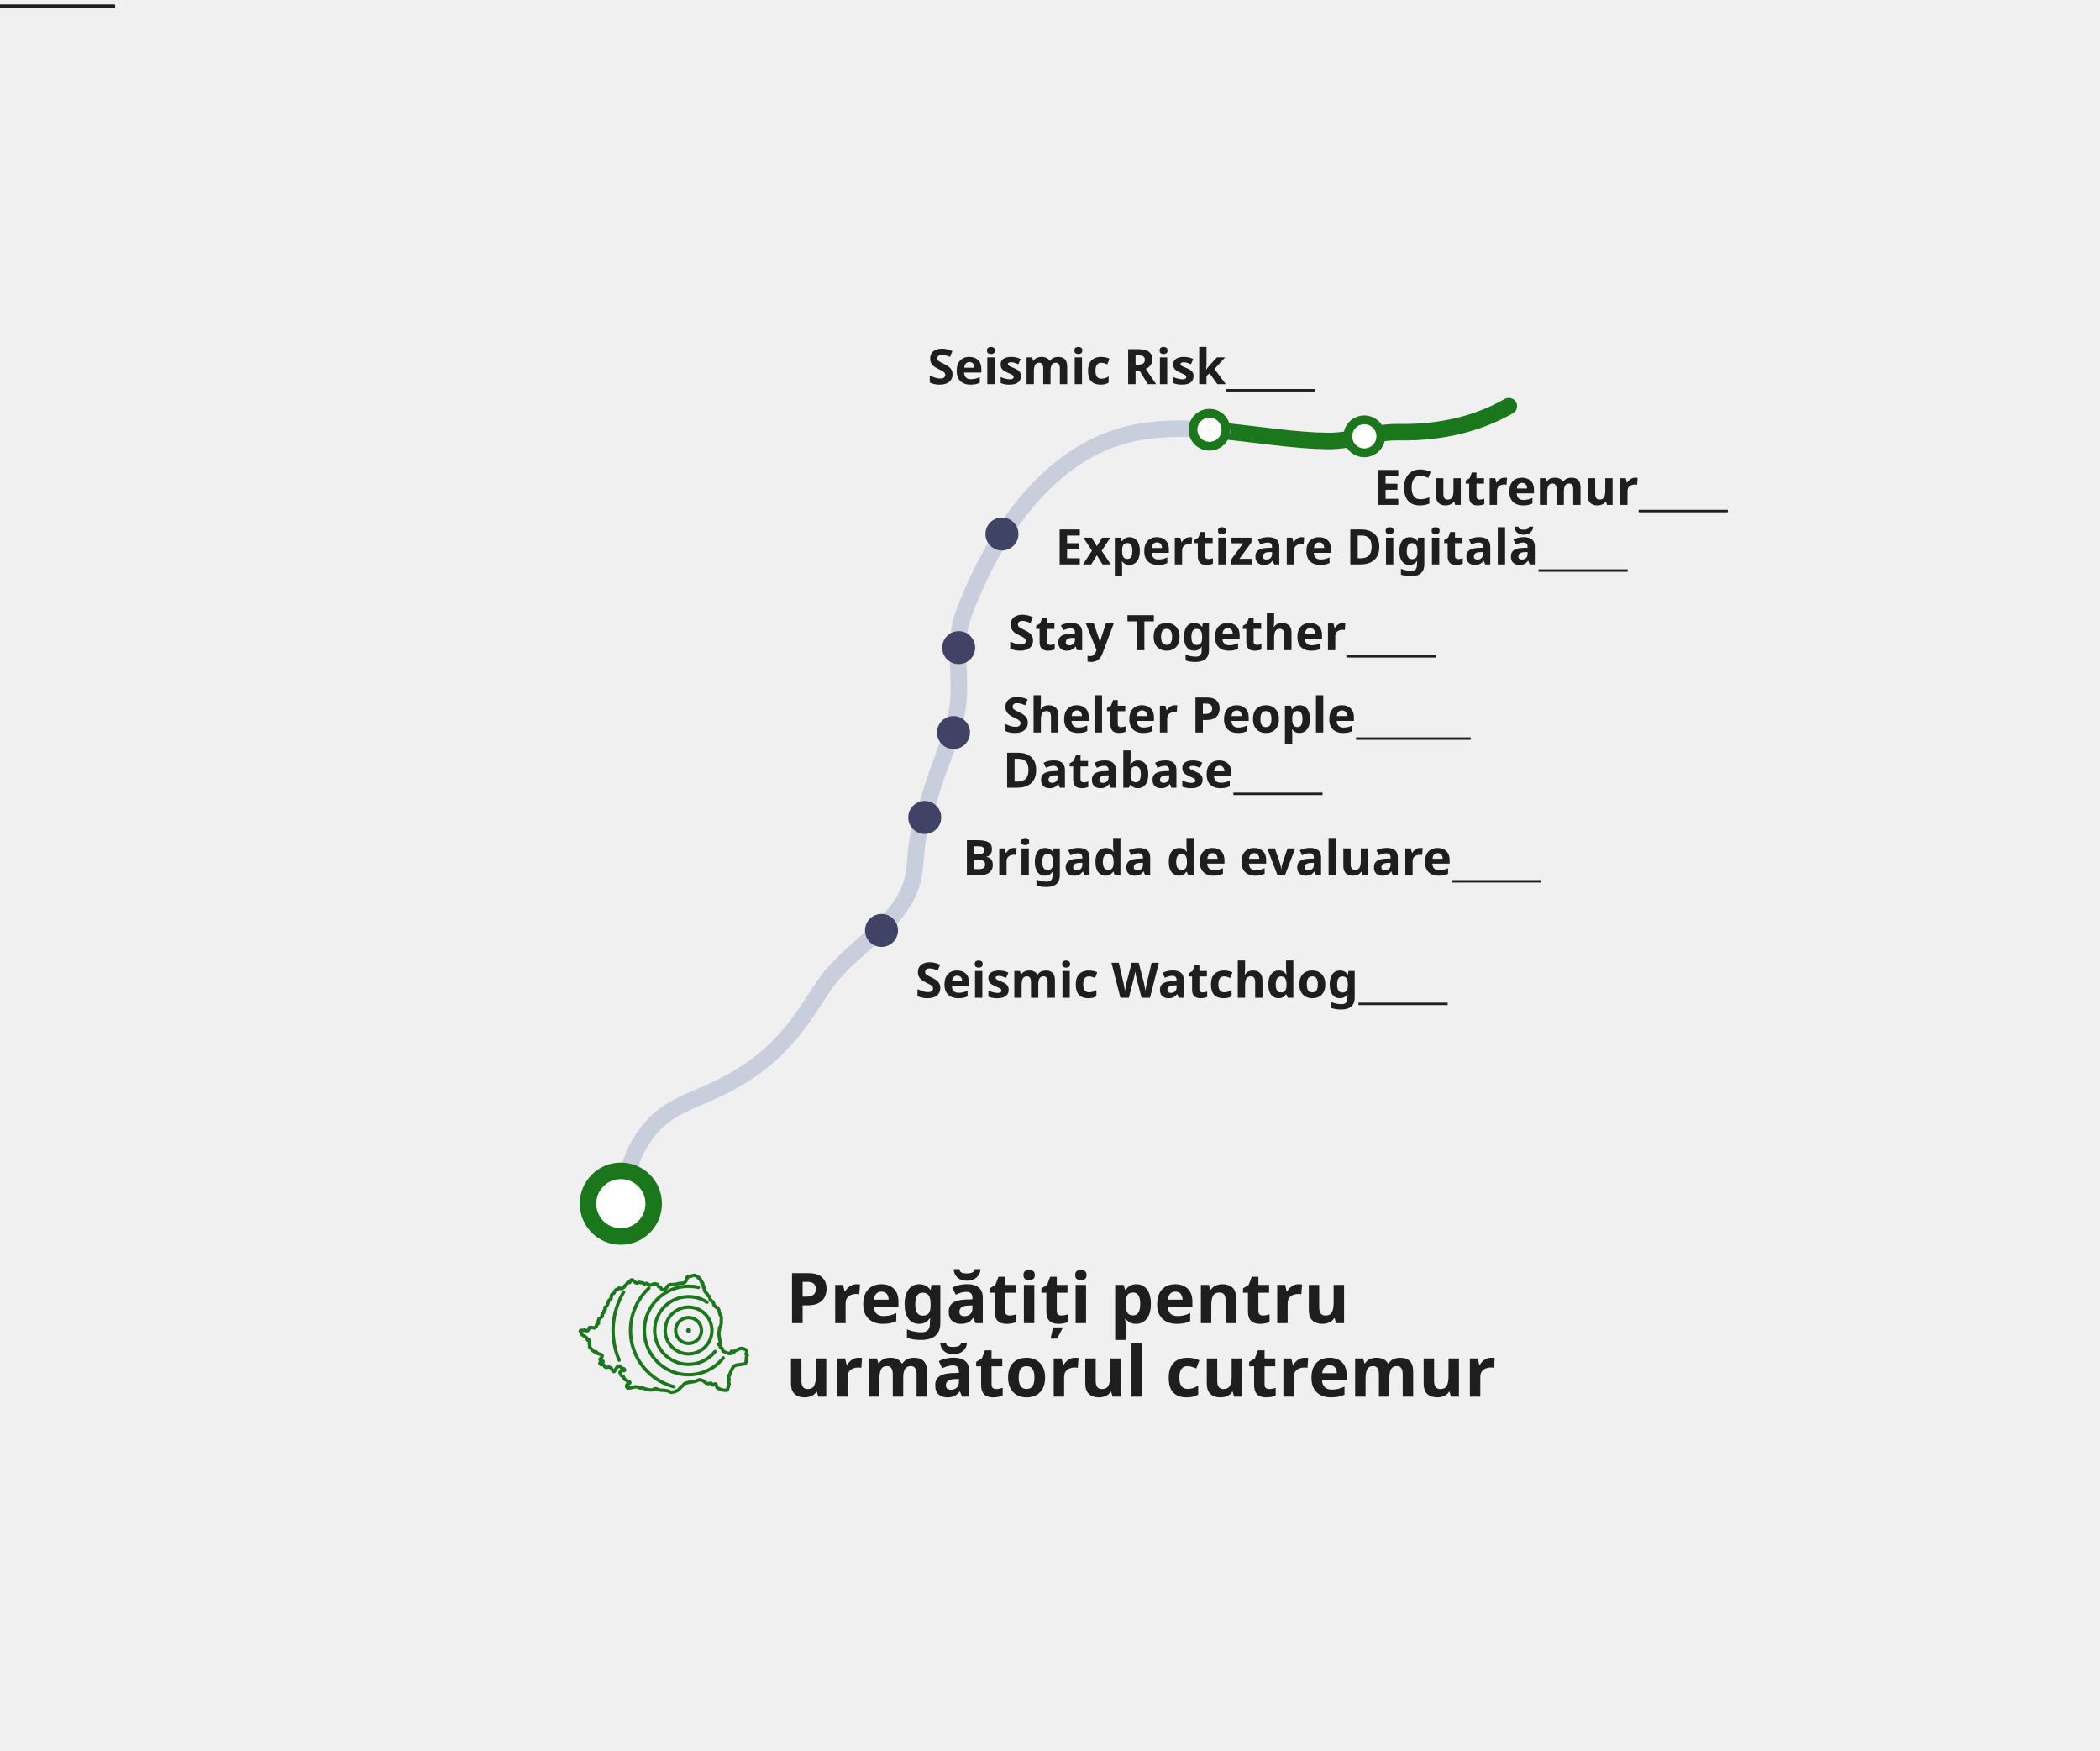
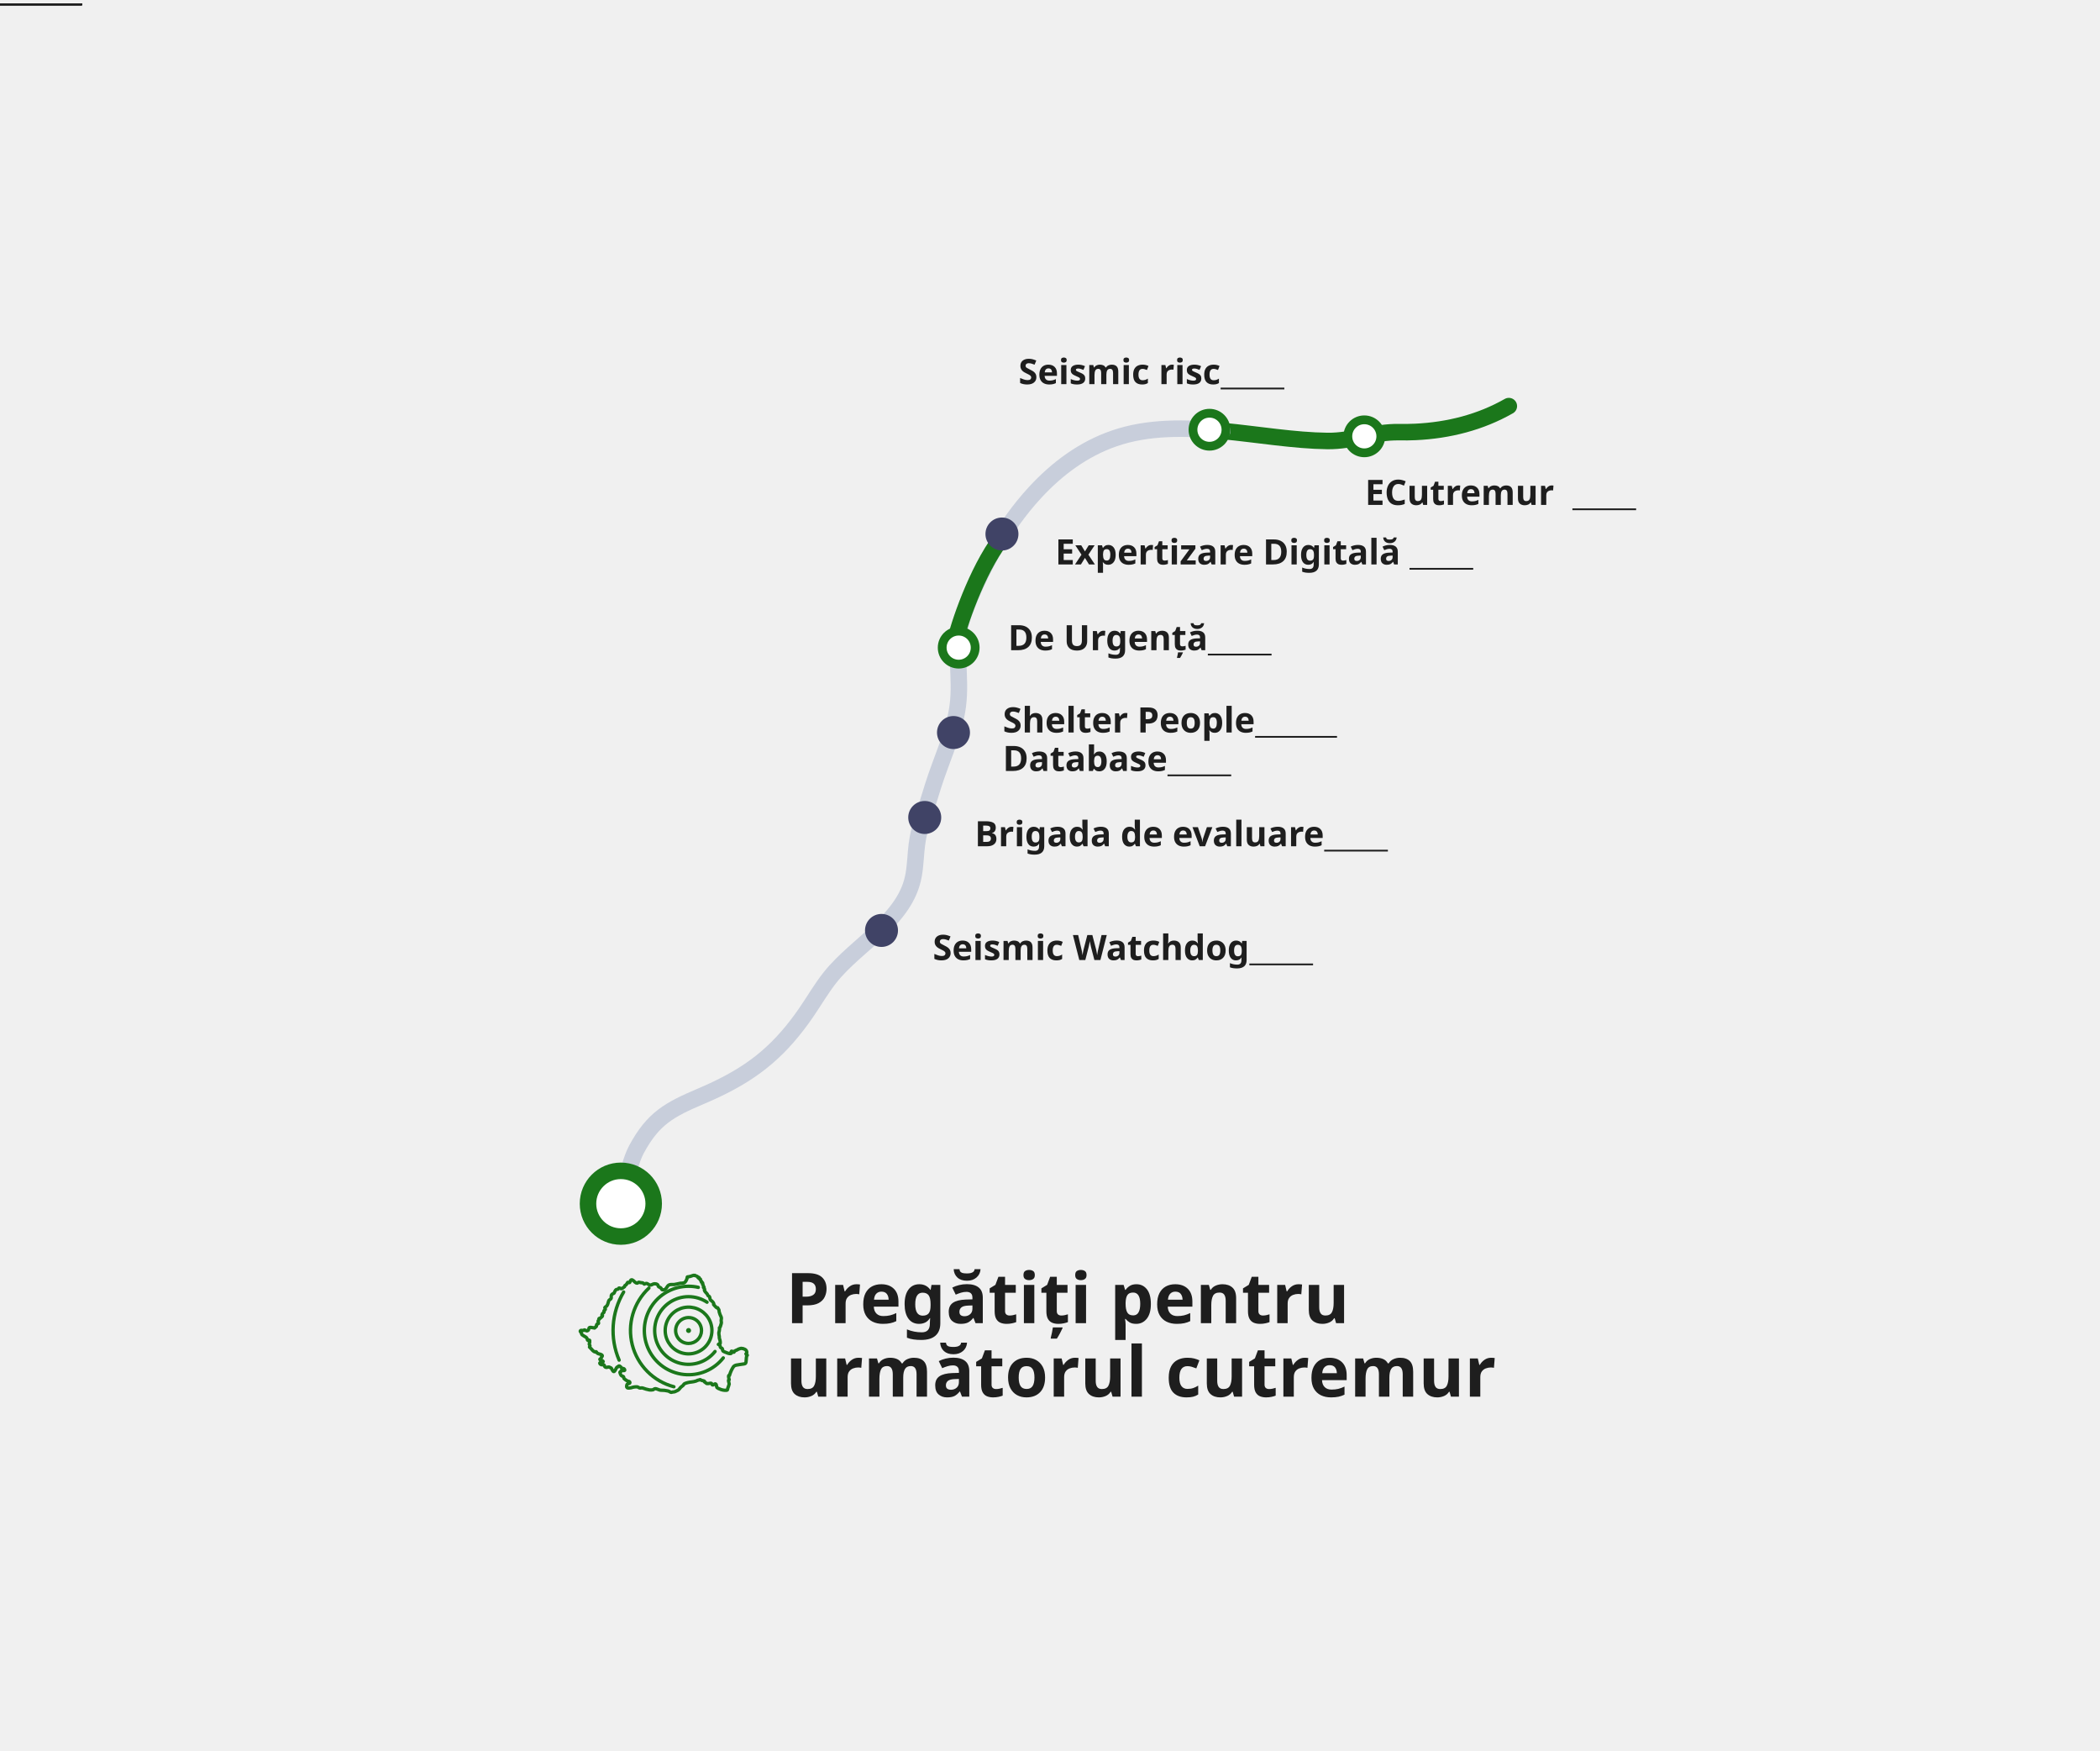
<svg xmlns="http://www.w3.org/2000/svg" viewBox="0 0 1200 1000" fill="none">
  <g id="segment-environment-02-pregatiti-pentru-urmatorul-cutremur">
    <g id="Group 1171">
      <g id="Group 1119">
        <path id="Vector" d="M862.188 232C846.105 241.172 827.861 245.872 808.863 246.751C805.797 246.902 802.731 246.927 799.641 246.877C784.764 246.625 773.154 252.104 758.554 251.928C739.556 251.702 719 248.183 698.494 246.198" stroke="#1B771B" stroke-width="9.428" stroke-miterlimit="10" stroke-linecap="round" stroke-linejoin="round" />
        <path id="Vector_2" d="M698.468 246.199C677.234 244.163 656.024 243.761 636.65 250.471C619.159 256.502 604.132 267.609 591.467 281.33C573.022 301.308 559.552 326.864 550.707 350.587C544.977 365.941 548.571 381.22 547.842 397.026C547.741 399.137 547.565 401.273 547.289 403.409C545.153 419.291 537.79 434.193 533.116 449.195C530.502 457.588 527.914 465.755 525.552 474.224C523.944 479.979 523.592 485.306 523.165 490.709C522.913 493.699 522.662 496.69 522.109 499.781C517.686 525.539 489.742 539.033 474.413 558.282C469.312 564.69 465.266 571.802 460.617 578.537C459.009 580.874 457.401 583.085 455.767 585.221C440.664 604.998 424.858 615.929 400.608 626.233C382.515 633.922 373.217 638.898 363.668 656.69C357.787 667.671 355.149 691.217 352.561 699.711" stroke="#C8CEDB" stroke-width="9.428" stroke-miterlimit="10" stroke-linecap="round" stroke-linejoin="round" />
+         <path id="Vector 2" d="M546 365.5C549 353 560.5 321 574.319 305.066" stroke="#1B771B" stroke-width="9.43" />
        <path id="Vector_3" d="M354.772 706.421C365.139 706.421 373.544 698.016 373.544 687.649C373.544 677.282 365.139 668.877 354.772 668.877C344.404 668.877 336 677.282 336 687.649C336 698.016 344.404 706.421 354.772 706.421Z" fill="white" stroke="#1B771B" stroke-width="9.428" stroke-miterlimit="10" stroke-linecap="round" stroke-linejoin="round" />
        <path id="Vector_4" d="M503.715 540.968C508.919 540.968 513.138 536.749 513.138 531.545C513.138 526.34 508.919 522.121 503.715 522.121C498.51 522.121 494.291 526.34 494.291 531.545C494.291 536.749 498.51 540.968 503.715 540.968Z" fill="#404366" />
        <path id="Vector_5" d="M528.417 476.435C533.621 476.435 537.84 472.216 537.84 467.011C537.84 461.807 533.621 457.588 528.417 457.588C523.212 457.588 518.993 461.807 518.993 467.011C518.993 472.216 523.212 476.435 528.417 476.435Z" fill="#404366" />
-         <path id="Vector_6" d="M544.851 427.911C550.056 427.911 554.275 423.692 554.275 418.487C554.275 413.283 550.056 409.063 544.851 409.063C539.647 409.063 535.428 413.283 535.428 418.487C535.428 423.692 539.647 427.911 544.851 427.911Z" fill="#404366" />
-         <path id="Vector_7" d="M547.818 379.411C553.023 379.411 557.242 375.192 557.242 369.988C557.242 364.783 553.023 360.564 547.818 360.564C542.614 360.564 538.395 364.783 538.395 369.988C538.395 375.192 542.614 379.411 547.818 379.411Z" fill="#404366" />
+         <path id="Vector_6" d="M544.851 427.911C550.056 427.911 554.275 423.691 554.275 418.487C554.275 413.282 550.056 409.063 544.851 409.063C539.647 409.063 535.428 413.282 535.428 418.487C535.428 423.691 539.647 427.911 544.851 427.911Z" fill="#404366" />
+         <path id="Vector_7" d="M547.818 379.411C553.023 379.411 557.242 375.192 557.242 369.988C557.242 364.783 553.023 360.564 547.818 360.564C542.614 360.564 538.395 364.783 538.395 369.988C538.395 375.192 542.614 379.411 547.818 379.411Z" fill="white" stroke="#1B771B" stroke-width="5.026" stroke-miterlimit="10" stroke-linecap="round" stroke-linejoin="round" />
        <path id="Vector_8" d="M572.545 314.5C577.749 314.5 581.968 310.281 581.968 305.077C581.968 299.872 577.749 295.653 572.545 295.653C567.34 295.653 563.121 299.872 563.121 305.077C563.121 310.281 567.34 314.5 572.545 314.5Z" fill="#404366" />
-         <path id="Vector_9" d="M691.131 254.919C696.335 254.919 700.554 250.699 700.554 245.495C700.554 240.291 696.335 236.071 691.131 236.071C685.926 236.071 681.707 240.291 681.707 245.495C681.707 250.699 685.926 254.919 691.131 254.919Z" fill="white" stroke="#1B771B" stroke-width="5.026" stroke-miterlimit="10" stroke-linecap="round" stroke-linejoin="round" />
+         <path id="Vector_9" d="M691.131 254.919C696.335 254.919 700.554 250.699 700.554 245.495C700.554 240.29 696.335 236.071 691.131 236.071C685.926 236.071 681.707 240.29 681.707 245.495C681.707 250.699 685.926 254.919 691.131 254.919Z" fill="white" stroke="#1B771B" stroke-width="5.026" stroke-miterlimit="10" stroke-linecap="round" stroke-linejoin="round" />
        <path id="Vector_10" d="M779.611 258.687C784.816 258.687 789.035 254.468 789.035 249.264C789.035 244.059 784.816 239.84 779.611 239.84C774.407 239.84 770.188 244.059 770.188 249.264C770.188 254.468 774.407 258.687 779.611 258.687Z" fill="white" stroke="#1B771B" stroke-width="5.026" stroke-miterlimit="10" stroke-linecap="round" stroke-linejoin="round" />
      </g>
-       <text class="btn-project" text-decoration="underline" cursor="pointer" data-projectid="1" id="ECutremur" fill="#1E1E1E" xml:space="preserve" style="white-space: pre" font-family="Titillium Web" font-size="28" font-weight="600" letter-spacing="0px">
-         <tspan x="785" y="288.45">ECutremur</tspan>
+       <text class="btn-project" text-decoration="underline" cursor="pointer" data-projectid="1" id="ECutremur" fill="#1E1E1E" xml:space="preserve" style="white-space: pre" font-family="Titillium Web" font-size="20" font-weight="600" letter-spacing="0px">
+         <tspan x="780" y="288.45">ECutremur  </tspan>
      </text>
-       <text class="btn-project" text-decoration="underline" cursor="pointer" data-projectid="2" id="Seismic Risk" fill="#1E1E1E" xml:space="preserve" style="white-space: pre" font-family="Titillium Web" font-size="28" font-weight="600" letter-spacing="0px">
-         <tspan x="530" y="219.45">Seismic Risk</tspan>
+       <text class="btn-project" text-decoration="underline" cursor="pointer" data-projectid="2" id="Seismic risc" fill="#1E1E1E" xml:space="preserve" style="white-space: pre" font-family="Titillium Web" font-size="20" font-weight="600" letter-spacing="0px">
+         <tspan x="582" y="219.45">Seismic risc</tspan>
      </text>
-       <text class="btn-project" text-decoration="underline" cursor="pointer" data-projectid="3" id="Expertizare DigitalÄ" fill="#1E1E1E" xml:space="preserve" style="white-space: pre" font-family="Titillium Web" font-size="28" font-weight="600" letter-spacing="0px">
-         <tspan x="603" y="322.45">Expertizare Digitală</tspan>
+       <text class="btn-project" text-decoration="underline" cursor="pointer" data-projectid="3" id="Expertizare DigitalÄ" fill="#1E1E1E" xml:space="preserve" style="white-space: pre" font-family="Titillium Web" font-size="20" font-weight="600" letter-spacing="0px">
+         <tspan x="603" y="322.45">Expertizare Digitală </tspan>
      </text>
-       <text class="btn-project" text-decoration="underline" cursor="pointer" data-projectid="4" id="Stay Together" fill="#1E1E1E" xml:space="preserve" style="white-space: pre" font-family="Titillium Web" font-size="28" font-weight="600" letter-spacing="0px">
-         <tspan x="576" y="371.45">Stay Together</tspan>
+       <text class="btn-project" text-decoration="underline" cursor="pointer" data-projectid="4" id="De UrgenÈÄ" fill="#1E1E1E" xml:space="preserve" style="white-space: pre" font-family="Titillium Web" font-size="20" font-weight="600" letter-spacing="0px">
+         <tspan x="576" y="371.45">De Urgență</tspan>
      </text>
-       <text class="btn-project" text-decoration="underline" cursor="pointer" data-projectid="5" id="Shelter Peopleâ¨Database" fill="#1E1E1E" xml:space="preserve" style="white-space: pre" font-family="Titillium Web" font-size="28" font-weight="600" letter-spacing="0px">
-         <tspan x="573" y="418.45">Shelter People</tspan>
-         <tspan x="573" y="450">Database</tspan>
+       <text class="btn-project" text-decoration="underline" cursor="pointer" data-projectid="5" id="Shelter Peopleâ¨Database" fill="#1E1E1E" xml:space="preserve" style="white-space: pre" font-family="Titillium Web" font-size="20" font-weight="600" letter-spacing="0px">
+         <tspan x="573" y="418.45">Shelter People + </tspan>
+         <tspan x="573" y="440.45">Database</tspan>
      </text>
-       <text class="btn-project" text-decoration="underline" cursor="pointer" data-projectid="6" id="Brigada de evaluare" fill="#1E1E1E" xml:space="preserve" style="white-space: pre" font-family="Titillium Web" font-size="28" font-weight="600" letter-spacing="0px">
-         <tspan x="550" y="500">Brigada de evaluare</tspan>
+       <text class="btn-project" text-decoration="underline" cursor="pointer" data-projectid="6" id="Brigada de evaluare" fill="#1E1E1E" xml:space="preserve" style="white-space: pre" font-family="Titillium Web" font-size="20" font-weight="600" letter-spacing="0px">
+         <tspan x="557" y="483.45">Brigada de evaluare</tspan>
      </text>
-       <text class="btn-project" text-decoration="underline" cursor="pointer" data-projectid="7" id="Seismic Watchdog" fill="#1E1E1E" xml:space="preserve" style="white-space: pre" font-family="Titillium Web" font-size="28" font-weight="600" letter-spacing="0px">
-         <tspan x="523" y="570">Seismic Watchdog</tspan>
+       <text class="btn-project" text-decoration="underline" cursor="pointer" data-projectid="7" id="Seismic Watchdog" fill="#1E1E1E" xml:space="preserve" style="white-space: pre" font-family="Titillium Web" font-size="20" font-weight="600" letter-spacing="0px">
+         <tspan x="533" y="548.45">Seismic+ Watchdog</tspan>
      </text>
      <text id="PregÄtiÈi pentru â¨urmÄtorul cutremur" fill="#1E1E1E" xml:space="preserve" style="white-space: pre" font-family="Titillium Web" font-size="40" font-weight="600" letter-spacing="0px">
-         <tspan x="449" y="755.9">Pregătiți pentru</tspan>
+         <tspan x="449" y="755.9">Pregătiți pentru  + </tspan>
        <tspan x="449" y="797.9">următorul cutremur</tspan>
      </text>
      <g id="icon-pregatiti-pentru-urmatorul-cutremur 1">
-         <path id="Vector_11" d="M416.999 785.269C416.999 785.43 416.886 785.591 416.87 785.768C415.807 785.188 416.628 788.007 416.677 788.248C415.823 787.942 416.677 790.246 416.677 790.648C416.464 791.487 416.195 792.31 415.871 793.113C415.71 793.966 415.871 794.224 414.937 794.256C413.612 794.307 412.296 794.031 411.104 793.451C410.57 793.296 410.08 793.02 409.67 792.645C409.364 792.227 409.525 791.035 408.978 790.68C408.43 790.326 407.979 791.083 407.625 791.164C406.562 791.389 407.094 790.616 406.417 790.246C406.095 790.085 405.386 790.358 405 790.374C404.61 790.431 404.214 790.431 403.824 790.374C403.599 790.278 403.599 790.181 403.405 790.052C403.248 789.949 403.098 789.836 402.954 789.714C402.809 789.585 402.697 789.601 402.552 789.456C402.407 789.311 402.552 789.118 402.552 789.102C402.149 788.78 401.537 788.812 400.941 788.587C400.683 788.587 400.458 788.232 400.2 788.168C399.942 788.104 399.846 788.297 399.636 788.313C398.968 788.416 398.324 788.639 397.736 788.973C396.871 789.247 395.981 789.43 395.079 789.521C393.773 789.624 392.491 789.928 391.278 790.423C390.73 790.68 390.666 791.115 390.295 791.502C389.925 791.889 389.345 792.13 388.975 792.565C388.266 793.402 387.831 794.176 386.8 794.514C386.412 794.664 386.036 794.842 385.673 795.045C385.258 795.158 384.831 795.223 384.401 795.238C383.756 795.367 383.643 795.593 382.983 795.238C382.59 794.955 382.148 794.747 381.679 794.626C380.385 794.327 379.06 794.187 377.733 794.208C376.525 794.208 375.414 793.241 374.302 793.354C373.851 793.354 373.577 793.821 373.159 793.95C372.507 794.079 371.839 794.112 371.178 794.047C369.854 793.803 368.556 793.442 367.296 792.967C366.7 792.774 366.411 792.967 365.814 792.967C365.219 792.967 364.751 792.436 364.204 792.307C363.006 792.219 361.803 792.389 360.677 792.807C359.259 793.048 357.697 793.306 358.148 791.454C358.325 790.713 358.422 790.713 359.082 790.487C359.743 790.262 360.194 790.133 359.855 789.489C359.678 789.118 358.97 789.15 358.583 788.957C357.94 788.623 357.34 788.212 356.795 787.733C356.248 787.266 356.618 787.266 356.377 786.702C356.135 786.139 356.022 786.38 355.539 786.155C355.113 785.968 354.777 785.621 354.605 785.188C354.605 785.043 354.251 784.27 354.251 784.19C354.251 783.594 354.396 783.836 354.653 783.562C354.911 783.288 354.895 783.562 354.975 783.433C355.056 783.304 354.975 783.159 354.975 783.095C355.281 782.805 355.201 782.644 355.732 782.724C356.264 782.805 356.264 783.224 356.715 782.982C357.166 782.74 357.037 782.595 356.86 782.273C356.538 781.694 356.087 781.903 355.555 781.71C355.024 781.516 354.379 780.099 353.59 780.389C353.397 780.389 353.252 780.776 353.075 780.888C352.898 781.001 352.672 780.888 352.559 781.049C352.228 781.442 351.966 781.888 351.786 782.37C351.19 783.433 350.804 784.158 350.047 782.918C349.882 782.683 349.737 782.435 349.612 782.177C349.322 781.468 349.258 781.5 348.581 781.21C347.905 780.92 348.066 780.92 347.583 780.969C347.1 781.017 346.439 781.42 345.827 780.969C345.215 780.518 345.505 780.083 345.151 779.777C344.797 779.471 344.152 779.777 343.669 779.632C343.186 779.487 342.365 778.956 342.88 778.504C343.395 778.053 345.715 778.36 344.184 777.345C343.862 777.152 342.703 776.894 342.783 776.54C342.864 776.185 343.17 776.379 343.331 776.185C343.486 775.993 343.606 775.775 343.685 775.541C343.766 775.38 343.685 775.235 343.766 775.074C343.857 775.016 343.954 774.967 344.056 774.929C344.201 774.51 344.313 774.43 343.798 773.995C343.283 773.56 342.026 773.576 341.334 773.061C341.06 772.851 340.931 772.336 340.593 772.207C340.255 772.078 340.384 772.465 340.287 772.433L339.981 772.304C339.047 772.127 338.274 771.031 337.662 770.371C337.662 770.371 336.889 769.791 336.872 769.727C336.728 769.389 337.146 769.26 337.13 768.873C337.114 768.487 336.744 768.261 336.711 767.891C336.769 767.541 336.855 767.196 336.969 766.86C337.009 766.502 337.009 766.14 336.969 765.781C336.728 765.362 336.679 765.781 336.518 765.781C336.357 765.781 336.405 766.087 335.954 765.781C335.503 765.475 335.665 765.04 335.471 764.67C335.02 763.848 334.36 763.687 333.651 763.22C333.289 763.028 332.948 762.795 332.637 762.528C332.331 762.205 332.315 761.69 332.089 761.32C331.864 760.949 331.155 760.466 331.912 760.063C332.221 760.007 332.537 760.007 332.846 760.063C333.055 760.08 333.265 760.08 333.474 760.063C333.587 760.063 333.619 759.79 333.716 759.774C334.489 759.645 335.149 760.772 336.003 760.047C336.003 760.047 336.438 759.403 336.405 759.484C336.441 759.207 336.511 758.937 336.615 758.678C336.985 758.066 337.887 758.372 338.37 758.437C338.853 758.501 339.079 758.566 339.304 758.566C339.53 758.566 339.449 758.759 339.739 758.678C340.029 758.598 340.11 758.211 340.255 758.082C340.4 757.954 340.545 758.082 340.722 757.841C340.899 757.599 340.802 757.245 340.867 756.955C341.124 756.037 341.447 756.665 341.897 756.166C342.348 755.667 341.64 755.248 341.753 754.781C341.753 754.571 342.059 754.41 342.139 754.185C342.22 753.959 342.139 753.476 342.316 753.251C342.493 753.025 342.735 753.251 342.977 753.138C343.218 753.025 343.25 752.784 343.428 752.623C343.605 752.462 344.265 752.139 344.297 751.608C344.297 751.608 343.975 751.415 343.959 751.238C344.018 751.013 344.105 750.797 344.217 750.593C344.474 750.094 344.909 750.078 345.119 749.707C345.328 749.337 345.038 749.144 345.119 748.854C345.199 748.564 346.004 748.435 345.908 747.71C345.908 747.517 345.57 747.308 345.57 747.227C345.57 746.712 346.375 746.47 346.665 746.148C347.067 745.64 347.343 745.044 347.47 744.409C347.558 744.01 347.671 743.617 347.808 743.233C348.114 742.524 348.501 742.54 348.952 742.106C349.773 741.332 348.726 740.157 349.87 739.319C350.224 739.045 350.675 738.981 350.949 738.675C351.08 738.409 351.193 738.135 351.287 737.854C351.593 737.274 351.803 736.694 352.576 736.565C353.349 736.436 352.914 736.662 353.461 736.163C353.703 735.937 353.461 735.824 353.928 735.824C354.396 735.824 354.573 736.211 354.943 736.227C355.314 736.243 355.7 735.953 356.054 735.679C356.374 735.494 356.671 735.272 356.94 735.019C357.021 734.922 356.94 734.584 357.15 734.359C357.359 734.133 357.568 734.198 357.713 734.053C357.903 733.836 358.075 733.604 358.229 733.36C358.358 733.183 358.631 732.539 358.712 732.507C358.792 732.474 359.227 732.941 359.678 732.748C360.129 732.555 360.065 731.572 360.564 731.234C361.063 730.896 361.595 731.363 361.949 731.621C362.69 732.184 363.238 733.231 364.301 732.99C364.413 732.99 364.526 732.651 364.687 732.603C365.17 732.41 365.718 732.7 366.201 732.764C366.684 732.829 367.167 732.764 367.683 733.119C367.86 733.264 367.956 733.537 368.118 733.586C368.279 733.634 368.842 733.231 369.165 733.199C370.163 733.102 370.775 734.262 371.806 734.149C372.308 734.001 372.794 733.801 373.255 733.553C373.693 733.367 374.181 733.333 374.64 733.457C374.895 733.469 375.144 733.538 375.37 733.658C375.595 733.777 375.792 733.945 375.945 734.149C376.235 734.632 375.945 734.842 376.589 735.212C377.233 735.583 377.395 735.502 377.765 735.969C378.135 736.436 378.103 736.952 378.957 736.887C380.648 736.775 380.712 735.663 381.647 734.584C382.581 733.505 384.255 733.924 385.319 733.811C386.382 733.698 387.606 733.296 388.781 733.102C389.297 733.102 389.876 733.102 390.392 732.957C390.624 732.954 390.852 732.896 391.056 732.787C391.261 732.677 391.436 732.52 391.568 732.329C392.215 731.545 392.618 730.587 392.727 729.575C392.738 729.541 392.759 729.512 392.789 729.491C392.818 729.471 392.853 729.461 392.888 729.463C393.553 729.417 394.208 729.281 394.837 729.06C395.288 728.963 395.836 728.625 396.27 728.577C396.705 728.528 396.866 728.834 397.076 728.577C397.188 728.851 397.253 728.754 397.494 728.818C397.728 728.856 397.952 728.938 398.155 729.06C398.397 729.189 398.847 729.382 398.864 729.865C399.234 729.285 400.039 730.316 399.443 730.413C399.669 730.848 400.055 730.413 400.265 730.815C400.265 730.815 400.152 731.234 400.265 731.395C400.377 731.556 400.732 731.814 400.893 732.104C401.054 732.394 400.7 732.329 400.78 732.442C400.86 732.555 400.99 732.442 401.183 732.587C401.376 732.732 401.746 732.925 401.392 733.28C401.924 733.505 401.392 733.618 401.489 733.811C401.585 734.004 401.891 734.069 401.891 734.407C401.891 734.745 401.891 734.987 402.31 735.277C402.181 735.277 402.085 735.438 401.956 735.486C402.23 735.744 403.067 736.855 402.503 736.968C402.713 738.127 404.001 738.739 404.323 739.657C404.517 740.205 404.581 740.205 405.016 740.479C405.451 740.753 405.419 740.64 405.531 741.026C405.531 741.026 405.628 741.494 405.628 741.542C405.645 741.745 405.688 741.945 405.757 742.138C405.982 742.766 406.224 742.846 406.691 743.201C407.158 743.555 408.301 744.811 407.77 745.246C407.915 745.439 408.221 745.778 408.301 745.858L408.656 746.229C408.978 746.583 409.59 747.388 410.105 747.114C410.266 747.614 410.701 747.936 410.846 748.467C410.991 748.999 410.846 749.112 410.975 749.498C411.234 750.488 411.607 751.445 412.086 752.349C412.424 753.202 412.086 753.621 412.086 754.346C412.086 755.071 412.376 755.586 412.086 756.295C411.943 756.879 411.765 757.455 411.555 758.018C411.555 758.163 411.249 758.308 411.168 758.437C410.927 758.872 411.168 758.646 411.168 759.194C411.101 759.94 410.966 760.678 410.766 761.4C410.769 762.106 410.856 762.808 411.023 763.494C411.044 763.724 411.044 763.956 411.023 764.187C411.09 764.674 411.219 765.15 411.41 765.604C411.561 766.214 411.61 766.846 411.555 767.472C411.329 767.746 410.798 767.585 410.492 768.036C410.703 768.098 410.899 768.203 411.068 768.345C411.237 768.486 411.375 768.66 411.474 768.857C411.635 769.244 411.474 769.485 411.797 769.84C412.118 770.194 412.489 770.033 412.747 770.484C413.004 770.935 412.747 771.434 413.133 771.805C413.52 772.175 414.824 772.61 415.533 772.9C416.241 773.19 417.45 773.592 417.949 773.029C417.289 772.9 417.643 772.497 417.836 772.255C418.029 772.014 417.723 771.949 418.174 771.901C418.41 771.985 418.637 772.093 418.851 772.223C419.092 772.336 419.092 772.61 419.414 772.481C419.737 772.352 419.414 772.078 419.608 771.949C420.07 771.662 420.561 771.425 421.073 771.241C421.647 770.857 422.286 770.579 422.958 770.419C423.148 770.364 423.342 770.321 423.537 770.291C424.281 770.306 425.01 770.499 425.663 770.854C425.968 771.003 426.228 771.231 426.415 771.515C426.602 771.798 426.709 772.126 426.726 772.465C426.726 772.835 426.726 773.528 426.259 773.415C426.388 773.769 426.565 774.236 427.032 774.204C426.388 774.687 426.469 776.362 426.388 777.135C426.308 777.909 426.388 778.746 425.696 779.036C425.003 779.326 423.666 779.31 422.845 779.519C421.476 779.857 420.123 779.632 419.108 780.792C418.193 782.174 417.482 783.682 416.999 785.269Z" stroke="#1B771B" stroke-width="1.929" stroke-linecap="round" stroke-linejoin="round" />
+         <path id="Vector_11" d="M416.999 785.269C416.999 785.43 416.886 785.591 416.87 785.768C415.807 785.188 416.628 788.007 416.677 788.248C415.823 787.942 416.677 790.246 416.677 790.648C416.464 791.487 416.195 792.31 415.871 793.112C415.71 793.966 415.871 794.224 414.937 794.256C413.612 794.307 412.296 794.03 411.104 793.451C410.57 793.296 410.08 793.02 409.67 792.645C409.364 792.227 409.525 791.035 408.978 790.68C408.43 790.326 407.979 791.083 407.625 791.164C406.562 791.389 407.094 790.616 406.417 790.246C406.095 790.085 405.386 790.358 405 790.374C404.61 790.431 404.214 790.431 403.824 790.374C403.599 790.278 403.599 790.181 403.405 790.052C403.248 789.949 403.098 789.836 402.954 789.714C402.809 789.585 402.697 789.601 402.552 789.456C402.407 789.311 402.552 789.118 402.552 789.102C402.149 788.78 401.537 788.812 400.941 788.587C400.683 788.587 400.458 788.232 400.2 788.168C399.942 788.104 399.846 788.297 399.636 788.313C398.968 788.415 398.324 788.639 397.736 788.973C396.871 789.247 395.981 789.43 395.079 789.521C393.773 789.624 392.491 789.928 391.278 790.423C390.73 790.68 390.666 791.115 390.295 791.502C389.925 791.888 389.345 792.13 388.975 792.565C388.266 793.402 387.831 794.175 386.8 794.514C386.412 794.664 386.036 794.842 385.673 795.045C385.258 795.158 384.831 795.223 384.401 795.238C383.756 795.367 383.643 795.593 382.983 795.238C382.59 794.955 382.148 794.747 381.679 794.626C380.385 794.327 379.06 794.187 377.733 794.208C376.525 794.208 375.414 793.241 374.302 793.354C373.851 793.354 373.577 793.821 373.159 793.95C372.507 794.079 371.839 794.111 371.178 794.047C369.854 793.803 368.556 793.442 367.296 792.967C366.7 792.774 366.411 792.967 365.814 792.967C365.219 792.967 364.751 792.436 364.204 792.307C363.006 792.219 361.803 792.389 360.677 792.806C359.259 793.048 357.697 793.306 358.148 791.454C358.325 790.713 358.422 790.713 359.082 790.487C359.743 790.262 360.194 790.133 359.855 789.489C359.678 789.118 358.97 789.15 358.583 788.957C357.94 788.622 357.34 788.212 356.795 787.733C356.248 787.266 356.618 787.266 356.377 786.702C356.135 786.139 356.022 786.38 355.539 786.155C355.113 785.968 354.777 785.621 354.605 785.188C354.605 785.043 354.251 784.27 354.251 784.19C354.251 783.594 354.396 783.836 354.653 783.562C354.911 783.288 354.895 783.562 354.975 783.433C355.056 783.304 354.975 783.159 354.975 783.095C355.281 782.805 355.201 782.644 355.732 782.724C356.264 782.805 356.264 783.224 356.715 782.982C357.166 782.74 357.037 782.595 356.86 782.273C356.538 781.694 356.087 781.903 355.555 781.709C355.024 781.516 354.379 780.099 353.59 780.389C353.397 780.389 353.252 780.776 353.075 780.888C352.898 781.001 352.672 780.888 352.559 781.049C352.228 781.442 351.966 781.888 351.786 782.37C351.19 783.433 350.804 784.158 350.047 782.918C349.882 782.683 349.737 782.435 349.612 782.177C349.322 781.468 349.258 781.5 348.581 781.21C347.905 780.92 348.066 780.92 347.583 780.969C347.1 781.017 346.439 781.42 345.827 780.969C345.215 780.518 345.505 780.083 345.151 779.777C344.797 779.471 344.152 779.777 343.669 779.632C343.186 779.487 342.365 778.955 342.88 778.504C343.395 778.053 345.715 778.36 344.184 777.345C343.862 777.152 342.703 776.894 342.783 776.54C342.864 776.185 343.17 776.379 343.331 776.185C343.486 775.993 343.606 775.775 343.685 775.541C343.766 775.38 343.685 775.235 343.766 775.074C343.857 775.016 343.954 774.967 344.056 774.929C344.201 774.51 344.313 774.43 343.798 773.995C343.283 773.56 342.026 773.576 341.334 773.061C341.06 772.851 340.931 772.336 340.593 772.207C340.255 772.078 340.384 772.465 340.287 772.433L339.981 772.304C339.047 772.127 338.274 771.031 337.662 770.371C337.662 770.371 336.889 769.791 336.872 769.727C336.728 769.389 337.146 769.26 337.13 768.873C337.114 768.487 336.744 768.261 336.711 767.891C336.769 767.541 336.855 767.196 336.969 766.86C337.009 766.502 337.009 766.139 336.969 765.781C336.728 765.362 336.679 765.781 336.518 765.781C336.357 765.781 336.405 766.087 335.954 765.781C335.503 765.475 335.665 765.04 335.471 764.67C335.02 763.848 334.36 763.687 333.651 763.22C333.289 763.028 332.948 762.795 332.637 762.528C332.331 762.205 332.315 761.69 332.089 761.32C331.864 760.949 331.155 760.466 331.912 760.063C332.221 760.007 332.537 760.007 332.846 760.063C333.055 760.08 333.265 760.08 333.474 760.063C333.587 760.063 333.619 759.79 333.716 759.774C334.489 759.645 335.149 760.772 336.003 760.047C336.003 760.047 336.438 759.403 336.405 759.484C336.441 759.207 336.511 758.937 336.615 758.678C336.985 758.066 337.887 758.372 338.37 758.437C338.853 758.501 339.079 758.566 339.304 758.566C339.53 758.566 339.449 758.759 339.739 758.678C340.029 758.598 340.11 758.211 340.255 758.082C340.4 757.954 340.545 758.082 340.722 757.841C340.899 757.599 340.802 757.245 340.867 756.955C341.124 756.037 341.447 756.665 341.897 756.166C342.348 755.667 341.64 755.248 341.753 754.781C341.753 754.571 342.059 754.41 342.139 754.185C342.22 753.959 342.139 753.476 342.316 753.251C342.493 753.025 342.735 753.251 342.977 753.138C343.218 753.025 343.25 752.784 343.428 752.623C343.605 752.462 344.265 752.139 344.297 751.608C344.297 751.608 343.975 751.415 343.959 751.237C344.018 751.013 344.105 750.797 344.217 750.593C344.474 750.094 344.909 750.078 345.119 749.707C345.328 749.337 345.038 749.144 345.119 748.854C345.199 748.564 346.004 748.435 345.908 747.71C345.908 747.517 345.57 747.308 345.57 747.227C345.57 746.712 346.375 746.47 346.665 746.148C347.067 745.64 347.343 745.044 347.47 744.409C347.558 744.01 347.671 743.617 347.808 743.233C348.114 742.524 348.501 742.54 348.952 742.106C349.773 741.332 348.726 740.157 349.87 739.319C350.224 739.045 350.675 738.981 350.949 738.675C351.08 738.409 351.193 738.135 351.287 737.854C351.593 737.274 351.803 736.694 352.576 736.565C353.349 736.436 352.914 736.662 353.461 736.163C353.703 735.937 353.461 735.824 353.928 735.824C354.396 735.824 354.573 736.211 354.943 736.227C355.314 736.243 355.7 735.953 356.054 735.679C356.374 735.494 356.671 735.272 356.94 735.019C357.021 734.922 356.94 734.584 357.15 734.359C357.359 734.133 357.568 734.198 357.713 734.053C357.903 733.836 358.075 733.604 358.229 733.36C358.358 733.183 358.631 732.539 358.712 732.507C358.792 732.474 359.227 732.941 359.678 732.748C360.129 732.555 360.065 731.572 360.564 731.234C361.063 730.896 361.595 731.363 361.949 731.621C362.69 732.184 363.238 733.231 364.301 732.99C364.413 732.99 364.526 732.651 364.687 732.603C365.17 732.41 365.718 732.7 366.201 732.764C366.684 732.829 367.167 732.764 367.683 733.119C367.86 733.263 367.956 733.537 368.118 733.586C368.279 733.634 368.842 733.231 369.165 733.199C370.163 733.102 370.775 734.262 371.806 734.149C372.308 734.001 372.794 733.801 373.255 733.553C373.693 733.367 374.181 733.333 374.64 733.457C374.895 733.469 375.144 733.538 375.37 733.658C375.595 733.777 375.792 733.945 375.945 734.149C376.235 734.632 375.945 734.842 376.589 735.212C377.233 735.583 377.395 735.502 377.765 735.969C378.135 736.436 378.103 736.952 378.957 736.887C380.648 736.775 380.712 735.663 381.647 734.584C382.581 733.505 384.255 733.924 385.319 733.811C386.382 733.698 387.606 733.296 388.781 733.102C389.297 733.102 389.876 733.102 390.392 732.957C390.624 732.954 390.852 732.896 391.056 732.787C391.261 732.677 391.436 732.52 391.568 732.329C392.215 731.544 392.618 730.587 392.727 729.575C392.738 729.541 392.759 729.512 392.789 729.491C392.818 729.471 392.853 729.461 392.888 729.463C393.553 729.417 394.208 729.281 394.837 729.06C395.288 728.963 395.836 728.625 396.27 728.577C396.705 728.528 396.866 728.834 397.076 728.577C397.188 728.85 397.253 728.754 397.494 728.818C397.728 728.856 397.952 728.938 398.155 729.06C398.397 729.189 398.847 729.382 398.864 729.865C399.234 729.285 400.039 730.316 399.443 730.413C399.669 730.848 400.055 730.413 400.265 730.815C400.265 730.815 400.152 731.234 400.265 731.395C400.377 731.556 400.732 731.814 400.893 732.104C401.054 732.394 400.7 732.329 400.78 732.442C400.86 732.555 400.99 732.442 401.183 732.587C401.376 732.732 401.746 732.925 401.392 733.28C401.924 733.505 401.392 733.618 401.489 733.811C401.585 734.004 401.891 734.069 401.891 734.407C401.891 734.745 401.891 734.987 402.31 735.277C402.181 735.277 402.085 735.438 401.956 735.486C402.23 735.744 403.067 736.855 402.503 736.968C402.713 738.127 404.001 738.739 404.323 739.657C404.517 740.205 404.581 740.205 405.016 740.479C405.451 740.753 405.419 740.64 405.531 741.026C405.531 741.026 405.628 741.494 405.628 741.542C405.645 741.745 405.688 741.945 405.757 742.138C405.982 742.766 406.224 742.846 406.691 743.201C407.158 743.555 408.301 744.811 407.77 745.246C407.915 745.439 408.221 745.778 408.301 745.858L408.656 746.229C408.978 746.583 409.59 747.388 410.105 747.114C410.266 747.614 410.701 747.936 410.846 748.467C410.991 748.999 410.846 749.112 410.975 749.498C411.234 750.488 411.607 751.445 412.086 752.349C412.424 753.202 412.086 753.621 412.086 754.346C412.086 755.071 412.376 755.586 412.086 756.295C411.943 756.879 411.765 757.454 411.555 758.018C411.555 758.163 411.249 758.308 411.168 758.437C410.927 758.872 411.168 758.646 411.168 759.194C411.101 759.94 410.966 760.678 410.766 761.4C410.769 762.106 410.856 762.808 411.023 763.494C411.044 763.724 411.044 763.956 411.023 764.186C411.09 764.674 411.219 765.15 411.41 765.604C411.561 766.214 411.61 766.846 411.555 767.472C411.329 767.746 410.798 767.585 410.492 768.036C410.703 768.098 410.899 768.203 411.068 768.345C411.237 768.486 411.375 768.66 411.474 768.857C411.635 769.244 411.474 769.485 411.797 769.84C412.118 770.194 412.489 770.033 412.747 770.484C413.004 770.935 412.747 771.434 413.133 771.805C413.52 772.175 414.824 772.61 415.533 772.9C416.241 773.19 417.45 773.592 417.949 773.029C417.289 772.9 417.643 772.497 417.836 772.255C418.029 772.014 417.723 771.949 418.174 771.901C418.41 771.985 418.637 772.093 418.851 772.223C419.092 772.336 419.092 772.61 419.414 772.481C419.737 772.352 419.414 772.078 419.608 771.949C420.07 771.662 420.561 771.425 421.073 771.241C421.647 770.857 422.286 770.579 422.958 770.419C423.148 770.364 423.342 770.321 423.537 770.291C424.281 770.306 425.01 770.499 425.663 770.854C425.968 771.003 426.228 771.231 426.415 771.515C426.602 771.798 426.709 772.126 426.726 772.465C426.726 772.835 426.726 773.528 426.259 773.415C426.388 773.769 426.565 774.236 427.032 774.204C426.388 774.687 426.469 776.362 426.388 777.135C426.308 777.909 426.388 778.746 425.696 779.036C425.003 779.326 423.666 779.31 422.845 779.519C421.476 779.857 420.123 779.632 419.108 780.791C418.193 782.174 417.482 783.682 416.999 785.269Z" stroke="#1B771B" stroke-width="1.929" stroke-linecap="round" stroke-linejoin="round" />
        <path id="Vector_12" d="M353.785 777.023C351.123 770.791 349.969 764.02 350.416 757.259C350.864 750.497 352.901 743.937 356.362 738.111" stroke="#1B771B" stroke-width="1.929" stroke-linecap="round" stroke-linejoin="round" />
-         <path id="Vector_13" d="M385.078 792.226C379.331 790.725 374.093 787.709 369.909 783.492C365.725 779.276 362.749 774.015 361.291 768.257C359.834 762.499 359.948 756.455 361.622 750.756C363.296 745.057 366.468 739.911 370.808 735.856" stroke="#1B771B" stroke-width="1.929" stroke-linecap="round" stroke-linejoin="round" />
-         <path id="Vector_14" d="M413.296 775.749C410.644 779.11 407.181 781.742 403.232 783.398C399.284 785.054 394.98 785.679 390.723 785.216C386.467 784.752 382.398 783.215 378.899 780.748C375.399 778.28 372.584 774.965 370.718 771.112C368.851 767.258 367.994 762.994 368.227 758.719C368.46 754.444 369.775 750.298 372.05 746.67C374.324 743.043 377.483 740.053 381.23 737.981C384.977 735.909 389.188 734.823 393.47 734.824C395.345 734.819 397.215 735.03 399.043 735.452" stroke="#1B771B" stroke-width="1.929" stroke-linecap="round" stroke-linejoin="round" />
+         <path id="Vector_13" d="M385.078 792.226C379.331 790.725 374.093 787.709 369.909 783.493C365.725 779.276 362.749 774.015 361.291 768.257C359.834 762.499 359.948 756.455 361.622 750.756C363.296 745.057 366.468 739.911 370.808 735.856" stroke="#1B771B" stroke-width="1.929" stroke-linecap="round" stroke-linejoin="round" />
+         <path id="Vector_14" d="M413.296 775.749C410.643 779.11 407.18 781.742 403.232 783.398C399.284 785.054 394.979 785.679 390.723 785.216C386.466 784.752 382.398 783.215 378.898 780.748C375.399 778.28 372.584 774.965 370.717 771.112C368.85 767.258 367.993 762.994 368.226 758.719C368.459 754.444 369.775 750.298 372.049 746.67C374.324 743.043 377.483 740.053 381.229 737.981C384.976 735.909 389.188 734.823 393.469 734.824C395.345 734.819 397.215 735.03 399.042 735.452" stroke="#1B771B" stroke-width="1.929" stroke-linecap="round" stroke-linejoin="round" />
        <path id="Vector_15" d="M408.59 772.079C406.265 775.021 403.135 777.223 399.581 778.416C396.027 779.61 392.202 779.744 388.573 778.802C384.944 777.861 381.667 775.884 379.142 773.112C376.617 770.341 374.952 766.895 374.351 763.194C373.75 759.494 374.238 755.698 375.756 752.27C377.274 748.842 379.756 745.929 382.9 743.887C386.045 741.845 389.715 740.761 393.464 740.768C397.213 740.775 400.879 741.873 404.016 743.927" stroke="#1B771B" stroke-width="1.929" stroke-linecap="round" stroke-linejoin="round" />
-         <path id="Vector_16" d="M393.466 773.448C390.822 773.448 388.237 772.663 386.04 771.192C383.842 769.721 382.131 767.631 381.123 765.187C380.115 762.743 379.855 760.054 380.377 757.462C380.899 754.87 382.178 752.491 384.053 750.627C385.929 748.763 388.315 747.498 390.911 746.992C393.506 746.485 396.193 746.761 398.631 747.784C401.07 748.807 403.149 750.531 404.607 752.737C406.064 754.943 406.833 757.533 406.817 760.177C406.792 763.703 405.374 767.076 402.874 769.561C400.373 772.047 396.992 773.444 393.466 773.448Z" stroke="#1B771B" stroke-width="1.929" stroke-linecap="round" stroke-linejoin="round" />
+         <path id="Vector_16" d="M393.466 773.448C390.822 773.448 388.238 772.663 386.04 771.192C383.843 769.721 382.131 767.631 381.123 765.187C380.115 762.743 379.856 760.054 380.377 757.462C380.899 754.87 382.179 752.491 384.054 750.627C385.929 748.763 388.316 747.498 390.911 746.992C393.506 746.485 396.193 746.761 398.632 747.784C401.07 748.807 403.15 750.531 404.607 752.737C406.064 754.943 406.834 757.533 406.818 760.177C406.792 763.703 405.375 767.076 402.874 769.561C400.373 772.047 396.992 773.444 393.466 773.448Z" stroke="#1B771B" stroke-width="1.929" stroke-linecap="round" stroke-linejoin="round" />
        <path id="Vector_17" d="M393.468 767.489C392.003 767.489 390.57 767.053 389.353 766.237C388.136 765.421 387.188 764.262 386.631 762.906C386.074 761.551 385.932 760.06 386.224 758.624C386.516 757.188 387.228 755.871 388.27 754.84C389.312 753.81 390.637 753.112 392.076 752.836C393.515 752.56 395.004 752.718 396.353 753.29C397.703 753.862 398.852 754.822 399.654 756.048C400.457 757.274 400.877 758.711 400.861 760.177C400.835 762.122 400.046 763.979 398.663 765.347C397.28 766.715 395.414 767.485 393.468 767.489Z" stroke="#1B771B" stroke-width="1.929" stroke-linecap="round" stroke-linejoin="round" />
        <path id="Vector_18" d="M393.468 761.53C394.26 761.53 394.902 760.888 394.902 760.096C394.902 759.304 394.26 758.663 393.468 758.663C392.677 758.663 392.035 759.304 392.035 760.096C392.035 760.888 392.677 761.53 393.468 761.53Z" fill="#1B771B" />
      </g>
    </g>
  </g>
</svg>
